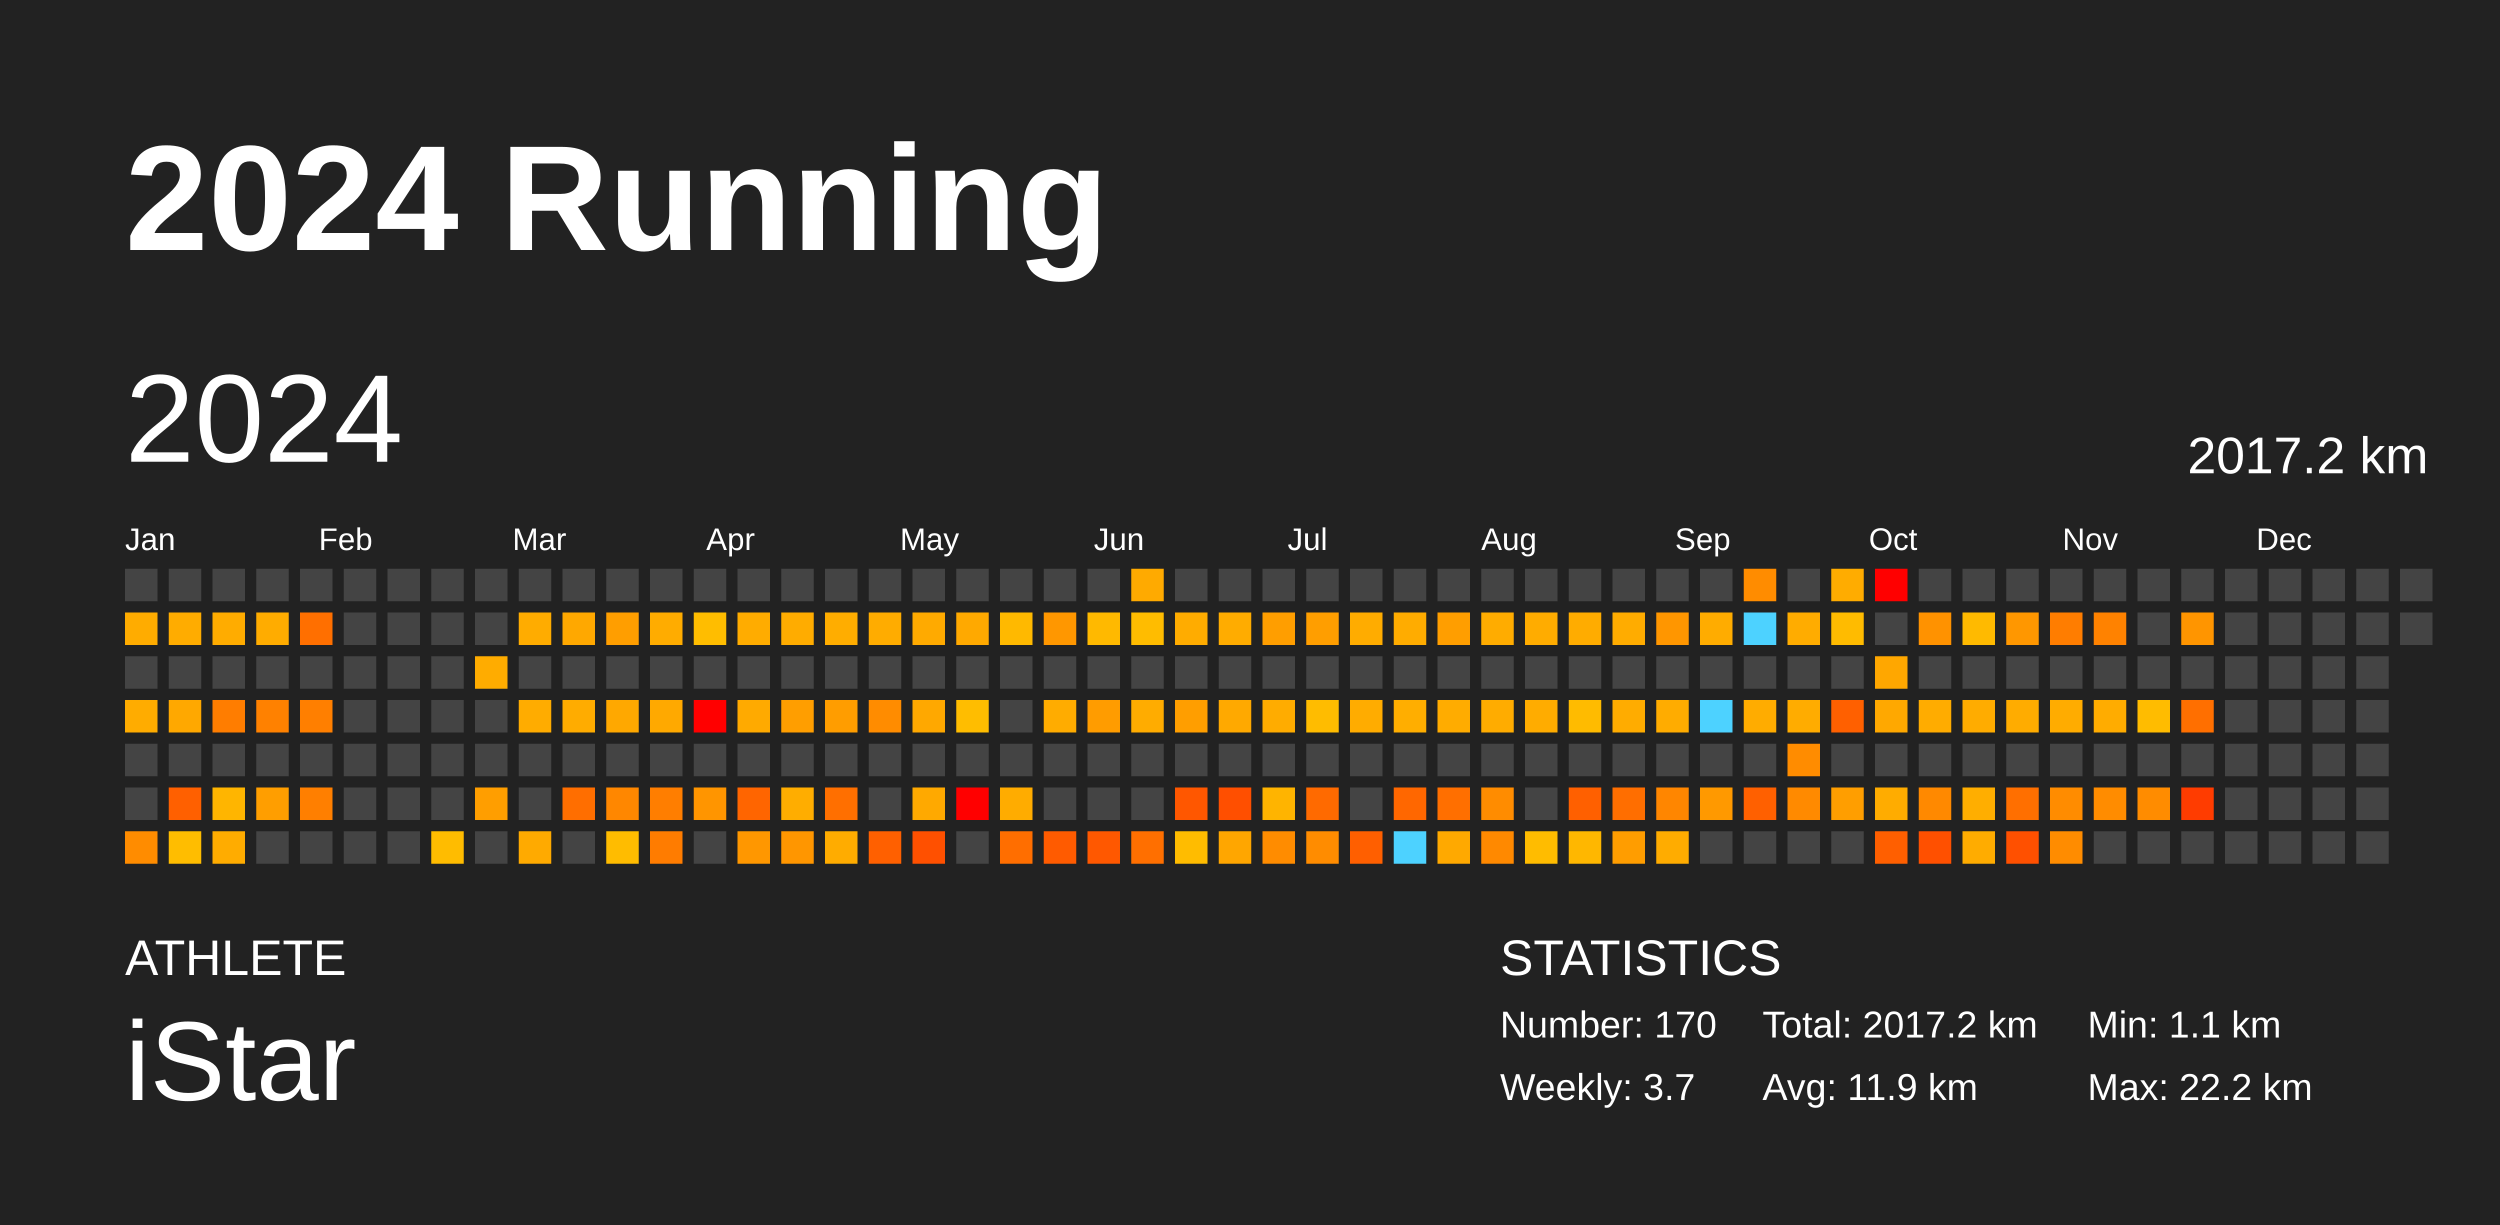
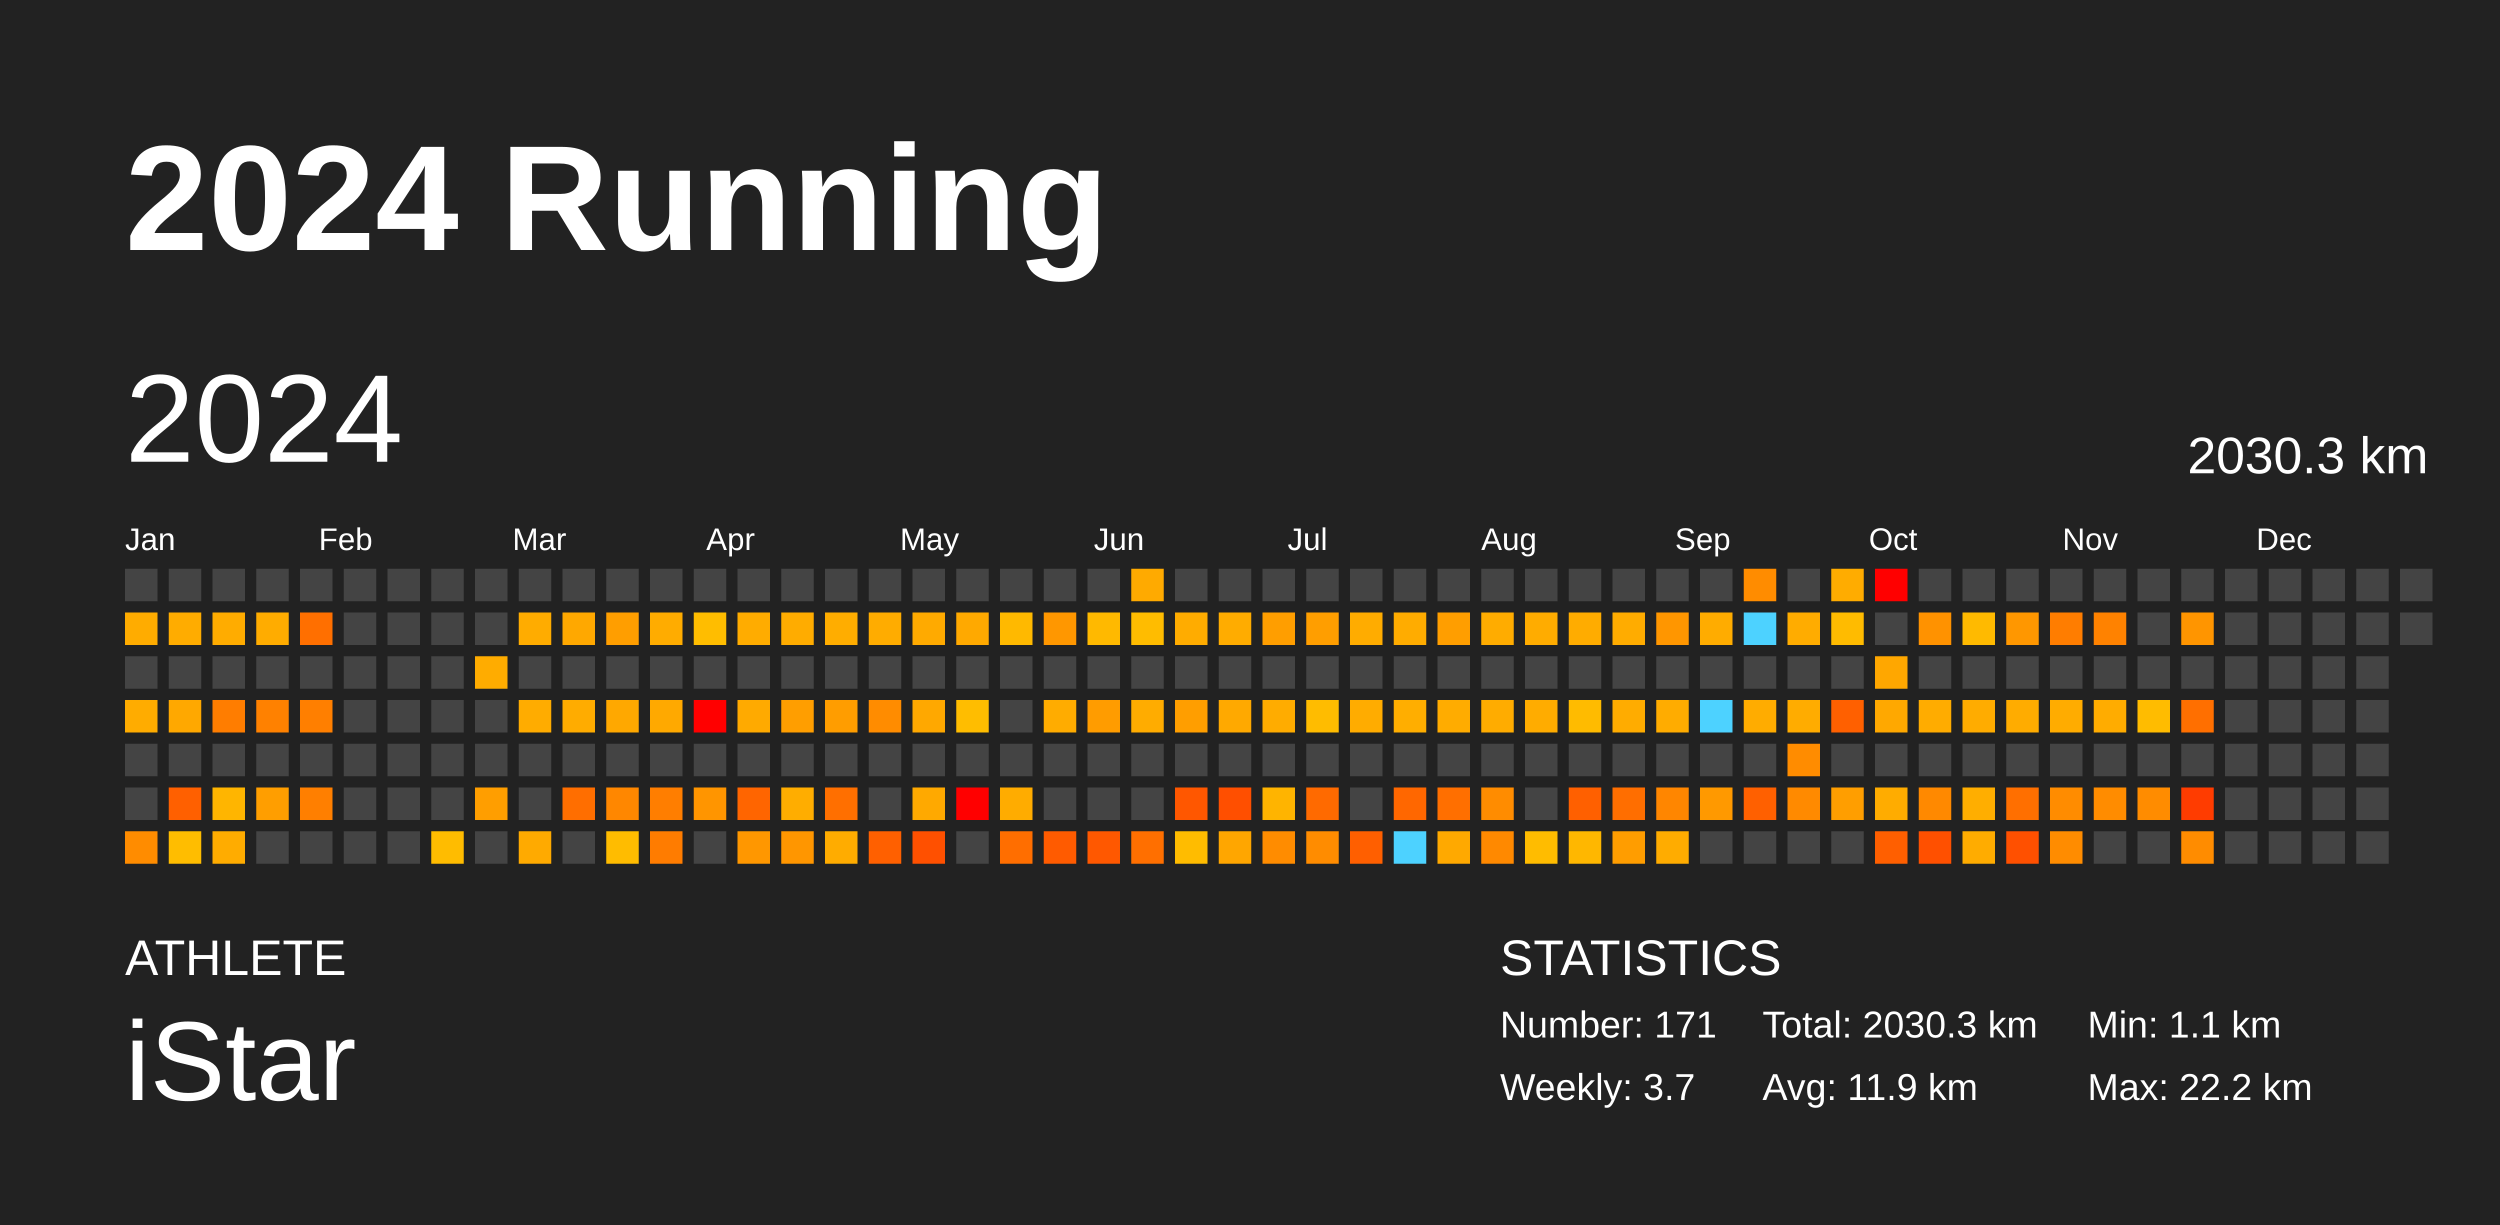
<svg xmlns="http://www.w3.org/2000/svg" baseProfile="full" height="98mm" version="1.1" viewBox="0,0,200,98" width="200mm">
  <defs />
  <rect fill="#222222" height="98" width="200" x="0" y="0" />
  <text fill="#FFFFFF" style="font-size:12px; font-family:Arial; font-weight:bold;" x="10" y="20">2024 Running</text>
  <text fill="#FFFFFF" style="font-size:4px; font-family:Arial" x="10" y="78">ATHLETE</text>
  <text fill="#FFFFFF" style="font-size:9px; font-family:Arial" x="10" y="88">iStar</text>
  <text fill="#FFFFFF" style="font-size:4px; font-family:Arial" x="120" y="78">STATISTICS</text>
-   <text fill="#FFFFFF" style="font-size:3px; font-family:Arial" x="120" y="83">Number: 170</text>
+   <text fill="#FFFFFF" style="font-size:3px; font-family:Arial" x="120" y="83">Number: 171</text>
  <text fill="#FFFFFF" style="font-size:3px; font-family:Arial" x="120" y="88">Weekly: 3.7</text>
-   <text fill="#FFFFFF" style="font-size:3px; font-family:Arial" x="141" y="83">Total: 2017.2 km</text>
+   <text fill="#FFFFFF" style="font-size:3px; font-family:Arial" x="141" y="83">Total: 2030.3 km</text>
  <text fill="#FFFFFF" style="font-size:3px; font-family:Arial" x="141" y="88">Avg: 11.9 km</text>
  <text fill="#FFFFFF" style="font-size:3px; font-family:Arial" x="167" y="83">Min: 1.1 km</text>
  <text fill="#FFFFFF" style="font-size:3px; font-family:Arial" x="167" y="88">Max: 22.2 km</text>
  <text dominant-baseline="hanging" fill="#FFFFFF" style="font-size:10.0px; font-family:Arial;" x="10" y="30">2024</text>
-   <text dominant-baseline="hanging" fill="#FFFFFF" style="font-size:4.125px; font-family:Arial;" x="175" y="35">2017.2 km</text>
+   <text dominant-baseline="hanging" fill="#FFFFFF" style="font-size:4.125px; font-family:Arial;" x="175" y="35">2030.3 km</text>
  <text fill="#FFFFFF" style="font-size:2.5px; font-family:Arial" x="10.0" y="44">Jan</text>
  <text fill="#FFFFFF" style="font-size:2.5px; font-family:Arial" x="25.5" y="44">Feb</text>
  <text fill="#FFFFFF" style="font-size:2.5px; font-family:Arial" x="41.0" y="44">Mar</text>
  <text fill="#FFFFFF" style="font-size:2.5px; font-family:Arial" x="56.5" y="44">Apr</text>
  <text fill="#FFFFFF" style="font-size:2.5px; font-family:Arial" x="72.0" y="44">May</text>
  <text fill="#FFFFFF" style="font-size:2.5px; font-family:Arial" x="87.5" y="44">Jun</text>
  <text fill="#FFFFFF" style="font-size:2.5px; font-family:Arial" x="103.0" y="44">Jul</text>
  <text fill="#FFFFFF" style="font-size:2.5px; font-family:Arial" x="118.5" y="44">Aug</text>
  <text fill="#FFFFFF" style="font-size:2.5px; font-family:Arial" x="134.0" y="44">Sep</text>
  <text fill="#FFFFFF" style="font-size:2.5px; font-family:Arial" x="149.5" y="44">Oct</text>
  <text fill="#FFFFFF" style="font-size:2.5px; font-family:Arial" x="165.0" y="44">Nov</text>
  <text fill="#FFFFFF" style="font-size:2.5px; font-family:Arial" x="180.5" y="44">Dec</text>
  <rect fill="#444444" height="2.6" width="2.6" x="10.0" y="45.5" />
  <rect fill="#ffac00" height="2.6" width="2.6" x="10.0" y="49.0" />
  <rect fill="#444444" height="2.6" width="2.6" x="10.0" y="52.5" />
  <rect fill="#ffac00" height="2.6" width="2.6" x="10.0" y="56.0" />
  <rect fill="#444444" height="2.6" width="2.6" x="10.0" y="59.5" />
  <rect fill="#444444" height="2.6" width="2.6" x="10.0" y="63.0" />
  <rect fill="#ff8c00" height="2.6" width="2.6" x="10.0" y="66.5" />
  <rect fill="#444444" height="2.6" width="2.6" x="13.5" y="45.5" />
  <rect fill="#ffac00" height="2.6" width="2.6" x="13.5" y="49.0" />
  <rect fill="#444444" height="2.6" width="2.6" x="13.5" y="52.5" />
  <rect fill="#ffa800" height="2.6" width="2.6" x="13.5" y="56.0" />
  <rect fill="#444444" height="2.6" width="2.6" x="13.5" y="59.5" />
  <rect fill="#ff6000" height="2.6" width="2.6" x="13.5" y="63.0" />
  <rect fill="#ffbd00" height="2.6" width="2.6" x="13.5" y="66.5" />
  <rect fill="#444444" height="2.6" width="2.6" x="17.0" y="45.5" />
  <rect fill="#ffac00" height="2.6" width="2.6" x="17.0" y="49.0" />
  <rect fill="#444444" height="2.6" width="2.6" x="17.0" y="52.5" />
  <rect fill="#ff7d00" height="2.6" width="2.6" x="17.0" y="56.0" />
  <rect fill="#444444" height="2.6" width="2.6" x="17.0" y="59.5" />
  <rect fill="#ffb500" height="2.6" width="2.6" x="17.0" y="63.0" />
  <rect fill="#ffac00" height="2.6" width="2.6" x="17.0" y="66.5" />
  <rect fill="#444444" height="2.6" width="2.6" x="20.5" y="45.5" />
  <rect fill="#ffac00" height="2.6" width="2.6" x="20.5" y="49.0" />
  <rect fill="#444444" height="2.6" width="2.6" x="20.5" y="52.5" />
  <rect fill="#ff8100" height="2.6" width="2.6" x="20.5" y="56.0" />
  <rect fill="#444444" height="2.6" width="2.6" x="20.5" y="59.5" />
  <rect fill="#ff9e00" height="2.6" width="2.6" x="20.5" y="63.0" />
  <rect fill="#444444" height="2.6" width="2.6" x="20.5" y="66.5" />
  <rect fill="#444444" height="2.6" width="2.6" x="24.0" y="45.5" />
  <rect fill="#ff6f00" height="2.6" width="2.6" x="24.0" y="49.0" />
  <rect fill="#444444" height="2.6" width="2.6" x="24.0" y="52.5" />
  <rect fill="#ff7f00" height="2.6" width="2.6" x="24.0" y="56.0" />
  <rect fill="#444444" height="2.6" width="2.6" x="24.0" y="59.5" />
  <rect fill="#ff7f00" height="2.6" width="2.6" x="24.0" y="63.0" />
  <rect fill="#444444" height="2.6" width="2.6" x="24.0" y="66.5" />
  <rect fill="#444444" height="2.6" width="2.6" x="27.5" y="45.5" />
  <rect fill="#444444" height="2.6" width="2.6" x="27.5" y="49.0" />
  <rect fill="#444444" height="2.6" width="2.6" x="27.5" y="52.5" />
  <rect fill="#444444" height="2.6" width="2.6" x="27.5" y="56.0" />
  <rect fill="#444444" height="2.6" width="2.6" x="27.5" y="59.5" />
  <rect fill="#444444" height="2.6" width="2.6" x="27.5" y="63.0" />
  <rect fill="#444444" height="2.6" width="2.6" x="27.5" y="66.5" />
  <rect fill="#444444" height="2.6" width="2.6" x="31.0" y="45.5" />
  <rect fill="#444444" height="2.6" width="2.6" x="31.0" y="49.0" />
  <rect fill="#444444" height="2.6" width="2.6" x="31.0" y="52.5" />
  <rect fill="#444444" height="2.6" width="2.6" x="31.0" y="56.0" />
  <rect fill="#444444" height="2.6" width="2.6" x="31.0" y="59.5" />
  <rect fill="#444444" height="2.6" width="2.6" x="31.0" y="63.0" />
  <rect fill="#444444" height="2.6" width="2.6" x="31.0" y="66.5" />
  <rect fill="#444444" height="2.6" width="2.6" x="34.5" y="45.5" />
  <rect fill="#444444" height="2.6" width="2.6" x="34.5" y="49.0" />
  <rect fill="#444444" height="2.6" width="2.6" x="34.5" y="52.5" />
  <rect fill="#444444" height="2.6" width="2.6" x="34.5" y="56.0" />
  <rect fill="#444444" height="2.6" width="2.6" x="34.5" y="59.5" />
  <rect fill="#444444" height="2.6" width="2.6" x="34.5" y="63.0" />
  <rect fill="#ffbc00" height="2.6" width="2.6" x="34.5" y="66.5" />
  <rect fill="#444444" height="2.6" width="2.6" x="38.0" y="45.5" />
  <rect fill="#444444" height="2.6" width="2.6" x="38.0" y="49.0" />
  <rect fill="#ffac00" height="2.6" width="2.6" x="38.0" y="52.5" />
  <rect fill="#444444" height="2.6" width="2.6" x="38.0" y="56.0" />
  <rect fill="#444444" height="2.6" width="2.6" x="38.0" y="59.5" />
  <rect fill="#ff9e00" height="2.6" width="2.6" x="38.0" y="63.0" />
  <rect fill="#444444" height="2.6" width="2.6" x="38.0" y="66.5" />
  <rect fill="#444444" height="2.6" width="2.6" x="41.5" y="45.5" />
  <rect fill="#ffac00" height="2.6" width="2.6" x="41.5" y="49.0" />
  <rect fill="#444444" height="2.6" width="2.6" x="41.5" y="52.5" />
  <rect fill="#ffac00" height="2.6" width="2.6" x="41.5" y="56.0" />
  <rect fill="#444444" height="2.6" width="2.6" x="41.5" y="59.5" />
  <rect fill="#444444" height="2.6" width="2.6" x="41.5" y="63.0" />
  <rect fill="#ffaa00" height="2.6" width="2.6" x="41.5" y="66.5" />
  <rect fill="#444444" height="2.6" width="2.6" x="45.0" y="45.5" />
  <rect fill="#ffa800" height="2.6" width="2.6" x="45.0" y="49.0" />
  <rect fill="#444444" height="2.6" width="2.6" x="45.0" y="52.5" />
  <rect fill="#ffac00" height="2.6" width="2.6" x="45.0" y="56.0" />
  <rect fill="#444444" height="2.6" width="2.6" x="45.0" y="59.5" />
  <rect fill="#ff6e00" height="2.6" width="2.6" x="45.0" y="63.0" />
  <rect fill="#444444" height="2.6" width="2.6" x="45.0" y="66.5" />
  <rect fill="#444444" height="2.6" width="2.6" x="48.5" y="45.5" />
  <rect fill="#ff9e00" height="2.6" width="2.6" x="48.5" y="49.0" />
  <rect fill="#444444" height="2.6" width="2.6" x="48.5" y="52.5" />
  <rect fill="#ffa800" height="2.6" width="2.6" x="48.5" y="56.0" />
  <rect fill="#444444" height="2.6" width="2.6" x="48.5" y="59.5" />
  <rect fill="#ff8700" height="2.6" width="2.6" x="48.5" y="63.0" />
  <rect fill="#ffbc00" height="2.6" width="2.6" x="48.5" y="66.5" />
  <rect fill="#444444" height="2.6" width="2.6" x="52.0" y="45.5" />
  <rect fill="#ffac00" height="2.6" width="2.6" x="52.0" y="49.0" />
  <rect fill="#444444" height="2.6" width="2.6" x="52.0" y="52.5" />
  <rect fill="#ffa900" height="2.6" width="2.6" x="52.0" y="56.0" />
  <rect fill="#444444" height="2.6" width="2.6" x="52.0" y="59.5" />
  <rect fill="#ff7e00" height="2.6" width="2.6" x="52.0" y="63.0" />
  <rect fill="#ff7c00" height="2.6" width="2.6" x="52.0" y="66.5" />
  <rect fill="#444444" height="2.6" width="2.6" x="55.5" y="45.5" />
  <rect fill="#ffbd00" height="2.6" width="2.6" x="55.5" y="49.0" />
  <rect fill="#444444" height="2.6" width="2.6" x="55.5" y="52.5" />
  <rect fill="red" height="2.6" width="2.6" x="55.5" y="56.0" />
  <rect fill="#444444" height="2.6" width="2.6" x="55.5" y="59.5" />
  <rect fill="#ff9500" height="2.6" width="2.6" x="55.5" y="63.0" />
  <rect fill="#444444" height="2.6" width="2.6" x="55.5" y="66.5" />
  <rect fill="#444444" height="2.6" width="2.6" x="59.0" y="45.5" />
  <rect fill="#ffac00" height="2.6" width="2.6" x="59.0" y="49.0" />
  <rect fill="#444444" height="2.6" width="2.6" x="59.0" y="52.5" />
  <rect fill="#ffaa00" height="2.6" width="2.6" x="59.0" y="56.0" />
  <rect fill="#444444" height="2.6" width="2.6" x="59.0" y="59.5" />
  <rect fill="#ff6500" height="2.6" width="2.6" x="59.0" y="63.0" />
  <rect fill="#ff9700" height="2.6" width="2.6" x="59.0" y="66.5" />
  <rect fill="#444444" height="2.6" width="2.6" x="62.5" y="45.5" />
  <rect fill="#ffac00" height="2.6" width="2.6" x="62.5" y="49.0" />
  <rect fill="#444444" height="2.6" width="2.6" x="62.5" y="52.5" />
  <rect fill="#ff9e00" height="2.6" width="2.6" x="62.5" y="56.0" />
  <rect fill="#444444" height="2.6" width="2.6" x="62.5" y="59.5" />
  <rect fill="#ffad00" height="2.6" width="2.6" x="62.5" y="63.0" />
  <rect fill="#ff9600" height="2.6" width="2.6" x="62.5" y="66.5" />
  <rect fill="#444444" height="2.6" width="2.6" x="66.0" y="45.5" />
  <rect fill="#ffad00" height="2.6" width="2.6" x="66.0" y="49.0" />
  <rect fill="#444444" height="2.6" width="2.6" x="66.0" y="52.5" />
  <rect fill="#ff9d00" height="2.6" width="2.6" x="66.0" y="56.0" />
  <rect fill="#444444" height="2.6" width="2.6" x="66.0" y="59.5" />
  <rect fill="#ff6f00" height="2.6" width="2.6" x="66.0" y="63.0" />
  <rect fill="#ffac00" height="2.6" width="2.6" x="66.0" y="66.5" />
  <rect fill="#444444" height="2.6" width="2.6" x="69.5" y="45.5" />
  <rect fill="#ffac00" height="2.6" width="2.6" x="69.5" y="49.0" />
  <rect fill="#444444" height="2.6" width="2.6" x="69.5" y="52.5" />
  <rect fill="#ff8c00" height="2.6" width="2.6" x="69.5" y="56.0" />
  <rect fill="#444444" height="2.6" width="2.6" x="69.5" y="59.5" />
  <rect fill="#444444" height="2.6" width="2.6" x="69.5" y="63.0" />
  <rect fill="#ff6000" height="2.6" width="2.6" x="69.5" y="66.5" />
  <rect fill="#444444" height="2.6" width="2.6" x="73.0" y="45.5" />
  <rect fill="#ffaa00" height="2.6" width="2.6" x="73.0" y="49.0" />
  <rect fill="#444444" height="2.6" width="2.6" x="73.0" y="52.5" />
  <rect fill="#ffa800" height="2.6" width="2.6" x="73.0" y="56.0" />
  <rect fill="#444444" height="2.6" width="2.6" x="73.0" y="59.5" />
  <rect fill="#ffa900" height="2.6" width="2.6" x="73.0" y="63.0" />
  <rect fill="#ff5000" height="2.6" width="2.6" x="73.0" y="66.5" />
  <rect fill="#444444" height="2.6" width="2.6" x="76.5" y="45.5" />
  <rect fill="#ffa900" height="2.6" width="2.6" x="76.5" y="49.0" />
  <rect fill="#444444" height="2.6" width="2.6" x="76.5" y="52.5" />
  <rect fill="#ffbd00" height="2.6" width="2.6" x="76.5" y="56.0" />
  <rect fill="#444444" height="2.6" width="2.6" x="76.5" y="59.5" />
  <rect fill="red" height="2.6" width="2.6" x="76.5" y="63.0" />
  <rect fill="#444444" height="2.6" width="2.6" x="76.5" y="66.5" />
  <rect fill="#444444" height="2.6" width="2.6" x="80.0" y="45.5" />
  <rect fill="#ffb900" height="2.6" width="2.6" x="80.0" y="49.0" />
  <rect fill="#444444" height="2.6" width="2.6" x="80.0" y="52.5" />
  <rect fill="#444444" height="2.6" width="2.6" x="80.0" y="56.0" />
  <rect fill="#444444" height="2.6" width="2.6" x="80.0" y="59.5" />
  <rect fill="#ffac00" height="2.6" width="2.6" x="80.0" y="63.0" />
  <rect fill="#ff6e00" height="2.6" width="2.6" x="80.0" y="66.5" />
  <rect fill="#444444" height="2.6" width="2.6" x="83.5" y="45.5" />
  <rect fill="#ff9700" height="2.6" width="2.6" x="83.5" y="49.0" />
  <rect fill="#444444" height="2.6" width="2.6" x="83.5" y="52.5" />
  <rect fill="#ffac00" height="2.6" width="2.6" x="83.5" y="56.0" />
  <rect fill="#444444" height="2.6" width="2.6" x="83.5" y="59.5" />
  <rect fill="#444444" height="2.6" width="2.6" x="83.5" y="63.0" />
  <rect fill="#ff5b00" height="2.6" width="2.6" x="83.5" y="66.5" />
  <rect fill="#444444" height="2.6" width="2.6" x="87.0" y="45.5" />
  <rect fill="#ffb900" height="2.6" width="2.6" x="87.0" y="49.0" />
  <rect fill="#444444" height="2.6" width="2.6" x="87.0" y="52.5" />
  <rect fill="#ff9c00" height="2.6" width="2.6" x="87.0" y="56.0" />
  <rect fill="#444444" height="2.6" width="2.6" x="87.0" y="59.5" />
  <rect fill="#444444" height="2.6" width="2.6" x="87.0" y="63.0" />
  <rect fill="#ff5800" height="2.6" width="2.6" x="87.0" y="66.5" />
  <rect fill="#ffaa00" height="2.6" width="2.6" x="90.5" y="45.5" />
  <rect fill="#ffbc00" height="2.6" width="2.6" x="90.5" y="49.0" />
  <rect fill="#444444" height="2.6" width="2.6" x="90.5" y="52.5" />
  <rect fill="#ffac00" height="2.6" width="2.6" x="90.5" y="56.0" />
  <rect fill="#444444" height="2.6" width="2.6" x="90.5" y="59.5" />
  <rect fill="#444444" height="2.6" width="2.6" x="90.5" y="63.0" />
  <rect fill="#ff6f00" height="2.6" width="2.6" x="90.5" y="66.5" />
  <rect fill="#444444" height="2.6" width="2.6" x="94.0" y="45.5" />
  <rect fill="#ffac00" height="2.6" width="2.6" x="94.0" y="49.0" />
  <rect fill="#444444" height="2.6" width="2.6" x="94.0" y="52.5" />
  <rect fill="#ff9e00" height="2.6" width="2.6" x="94.0" y="56.0" />
  <rect fill="#444444" height="2.6" width="2.6" x="94.0" y="59.5" />
  <rect fill="#ff5700" height="2.6" width="2.6" x="94.0" y="63.0" />
  <rect fill="#ffbc00" height="2.6" width="2.6" x="94.0" y="66.5" />
  <rect fill="#444444" height="2.6" width="2.6" x="97.5" y="45.5" />
  <rect fill="#ffac00" height="2.6" width="2.6" x="97.5" y="49.0" />
  <rect fill="#444444" height="2.6" width="2.6" x="97.5" y="52.5" />
  <rect fill="#ffa900" height="2.6" width="2.6" x="97.5" y="56.0" />
  <rect fill="#444444" height="2.6" width="2.6" x="97.5" y="59.5" />
  <rect fill="#ff4f00" height="2.6" width="2.6" x="97.5" y="63.0" />
  <rect fill="#ffa600" height="2.6" width="2.6" x="97.5" y="66.5" />
  <rect fill="#444444" height="2.6" width="2.6" x="101.0" y="45.5" />
  <rect fill="#ff9e00" height="2.6" width="2.6" x="101.0" y="49.0" />
  <rect fill="#444444" height="2.6" width="2.6" x="101.0" y="52.5" />
  <rect fill="#ffac00" height="2.6" width="2.6" x="101.0" y="56.0" />
  <rect fill="#444444" height="2.6" width="2.6" x="101.0" y="59.5" />
  <rect fill="#ffb400" height="2.6" width="2.6" x="101.0" y="63.0" />
  <rect fill="#ff8c00" height="2.6" width="2.6" x="101.0" y="66.5" />
  <rect fill="#444444" height="2.6" width="2.6" x="104.5" y="45.5" />
  <rect fill="#ff9e00" height="2.6" width="2.6" x="104.5" y="49.0" />
  <rect fill="#444444" height="2.6" width="2.6" x="104.5" y="52.5" />
  <rect fill="#ffbc00" height="2.6" width="2.6" x="104.5" y="56.0" />
  <rect fill="#444444" height="2.6" width="2.6" x="104.5" y="59.5" />
  <rect fill="#ff6a00" height="2.6" width="2.6" x="104.5" y="63.0" />
  <rect fill="#ff8c00" height="2.6" width="2.6" x="104.5" y="66.5" />
  <rect fill="#444444" height="2.6" width="2.6" x="108.0" y="45.5" />
  <rect fill="#ffac00" height="2.6" width="2.6" x="108.0" y="49.0" />
  <rect fill="#444444" height="2.6" width="2.6" x="108.0" y="52.5" />
  <rect fill="#ffac00" height="2.6" width="2.6" x="108.0" y="56.0" />
  <rect fill="#444444" height="2.6" width="2.6" x="108.0" y="59.5" />
  <rect fill="#444444" height="2.6" width="2.6" x="108.0" y="63.0" />
  <rect fill="#ff5f00" height="2.6" width="2.6" x="108.0" y="66.5" />
  <rect fill="#444444" height="2.6" width="2.6" x="111.5" y="45.5" />
  <rect fill="#ffac00" height="2.6" width="2.6" x="111.5" y="49.0" />
  <rect fill="#444444" height="2.6" width="2.6" x="111.5" y="52.5" />
  <rect fill="#ffae00" height="2.6" width="2.6" x="111.5" y="56.0" />
  <rect fill="#444444" height="2.6" width="2.6" x="111.5" y="59.5" />
  <rect fill="#ff6700" height="2.6" width="2.6" x="111.5" y="63.0" />
  <rect fill="#4dd2ff" height="2.6" width="2.6" x="111.5" y="66.5" />
  <rect fill="#444444" height="2.6" width="2.6" x="115.0" y="45.5" />
  <rect fill="#ff9e00" height="2.6" width="2.6" x="115.0" y="49.0" />
  <rect fill="#444444" height="2.6" width="2.6" x="115.0" y="52.5" />
  <rect fill="#ffac00" height="2.6" width="2.6" x="115.0" y="56.0" />
  <rect fill="#444444" height="2.6" width="2.6" x="115.0" y="59.5" />
  <rect fill="#ff6f00" height="2.6" width="2.6" x="115.0" y="63.0" />
  <rect fill="#ffa900" height="2.6" width="2.6" x="115.0" y="66.5" />
  <rect fill="#444444" height="2.6" width="2.6" x="118.5" y="45.5" />
  <rect fill="#ffac00" height="2.6" width="2.6" x="118.5" y="49.0" />
  <rect fill="#444444" height="2.6" width="2.6" x="118.5" y="52.5" />
  <rect fill="#ffac00" height="2.6" width="2.6" x="118.5" y="56.0" />
  <rect fill="#444444" height="2.6" width="2.6" x="118.5" y="59.5" />
  <rect fill="#ff8c00" height="2.6" width="2.6" x="118.5" y="63.0" />
  <rect fill="#ff8900" height="2.6" width="2.6" x="118.5" y="66.5" />
  <rect fill="#444444" height="2.6" width="2.6" x="122.0" y="45.5" />
  <rect fill="#ffac00" height="2.6" width="2.6" x="122.0" y="49.0" />
  <rect fill="#444444" height="2.6" width="2.6" x="122.0" y="52.5" />
  <rect fill="#ffac00" height="2.6" width="2.6" x="122.0" y="56.0" />
  <rect fill="#444444" height="2.6" width="2.6" x="122.0" y="59.5" />
  <rect fill="#444444" height="2.6" width="2.6" x="122.0" y="63.0" />
  <rect fill="#ffbc00" height="2.6" width="2.6" x="122.0" y="66.5" />
  <rect fill="#444444" height="2.6" width="2.6" x="125.5" y="45.5" />
  <rect fill="#ffac00" height="2.6" width="2.6" x="125.5" y="49.0" />
  <rect fill="#444444" height="2.6" width="2.6" x="125.5" y="52.5" />
  <rect fill="#ffbb00" height="2.6" width="2.6" x="125.5" y="56.0" />
  <rect fill="#444444" height="2.6" width="2.6" x="125.5" y="59.5" />
  <rect fill="#ff6000" height="2.6" width="2.6" x="125.5" y="63.0" />
  <rect fill="#ffb700" height="2.6" width="2.6" x="125.5" y="66.5" />
  <rect fill="#444444" height="2.6" width="2.6" x="129.0" y="45.5" />
  <rect fill="#ffac00" height="2.6" width="2.6" x="129.0" y="49.0" />
  <rect fill="#444444" height="2.6" width="2.6" x="129.0" y="52.5" />
  <rect fill="#ffac00" height="2.6" width="2.6" x="129.0" y="56.0" />
  <rect fill="#444444" height="2.6" width="2.6" x="129.0" y="59.5" />
  <rect fill="#ff6e00" height="2.6" width="2.6" x="129.0" y="63.0" />
  <rect fill="#ff9d00" height="2.6" width="2.6" x="129.0" y="66.5" />
  <rect fill="#444444" height="2.6" width="2.6" x="132.5" y="45.5" />
  <rect fill="#ff9600" height="2.6" width="2.6" x="132.5" y="49.0" />
  <rect fill="#444444" height="2.6" width="2.6" x="132.5" y="52.5" />
  <rect fill="#ffac00" height="2.6" width="2.6" x="132.5" y="56.0" />
  <rect fill="#444444" height="2.6" width="2.6" x="132.5" y="59.5" />
  <rect fill="#ff8600" height="2.6" width="2.6" x="132.5" y="63.0" />
  <rect fill="#ffac00" height="2.6" width="2.6" x="132.5" y="66.5" />
  <rect fill="#444444" height="2.6" width="2.6" x="136.0" y="45.5" />
  <rect fill="#ffac00" height="2.6" width="2.6" x="136.0" y="49.0" />
  <rect fill="#444444" height="2.6" width="2.6" x="136.0" y="52.5" />
  <rect fill="#4dd2ff" height="2.6" width="2.6" x="136.0" y="56.0" />
  <rect fill="#444444" height="2.6" width="2.6" x="136.0" y="59.5" />
  <rect fill="#ff9900" height="2.6" width="2.6" x="136.0" y="63.0" />
  <rect fill="#444444" height="2.6" width="2.6" x="136.0" y="66.5" />
  <rect fill="#ff8c00" height="2.6" width="2.6" x="139.5" y="45.5" />
  <rect fill="#4dd2ff" height="2.6" width="2.6" x="139.5" y="49.0" />
  <rect fill="#444444" height="2.6" width="2.6" x="139.5" y="52.5" />
  <rect fill="#ffac00" height="2.6" width="2.6" x="139.5" y="56.0" />
  <rect fill="#444444" height="2.6" width="2.6" x="139.5" y="59.5" />
  <rect fill="#ff6000" height="2.6" width="2.6" x="139.5" y="63.0" />
  <rect fill="#444444" height="2.6" width="2.6" x="139.5" y="66.5" />
  <rect fill="#444444" height="2.6" width="2.6" x="143.0" y="45.5" />
  <rect fill="#ffac00" height="2.6" width="2.6" x="143.0" y="49.0" />
  <rect fill="#444444" height="2.6" width="2.6" x="143.0" y="52.5" />
  <rect fill="#ffac00" height="2.6" width="2.6" x="143.0" y="56.0" />
  <rect fill="#ff8c00" height="2.6" width="2.6" x="143.0" y="59.5" />
  <rect fill="#ff8a00" height="2.6" width="2.6" x="143.0" y="63.0" />
  <rect fill="#444444" height="2.6" width="2.6" x="143.0" y="66.5" />
  <rect fill="#ffac00" height="2.6" width="2.6" x="146.5" y="45.5" />
  <rect fill="#ffbb00" height="2.6" width="2.6" x="146.5" y="49.0" />
  <rect fill="#444444" height="2.6" width="2.6" x="146.5" y="52.5" />
  <rect fill="#ff6000" height="2.6" width="2.6" x="146.5" y="56.0" />
  <rect fill="#444444" height="2.6" width="2.6" x="146.5" y="59.5" />
  <rect fill="#ff9e00" height="2.6" width="2.6" x="146.5" y="63.0" />
  <rect fill="#444444" height="2.6" width="2.6" x="146.5" y="66.5" />
  <rect fill="red" height="2.6" width="2.6" x="150.0" y="45.5" />
  <rect fill="#444444" height="2.6" width="2.6" x="150.0" y="49.0" />
  <rect fill="#ffa700" height="2.6" width="2.6" x="150.0" y="52.5" />
  <rect fill="#ffa800" height="2.6" width="2.6" x="150.0" y="56.0" />
  <rect fill="#444444" height="2.6" width="2.6" x="150.0" y="59.5" />
  <rect fill="#ffac00" height="2.6" width="2.6" x="150.0" y="63.0" />
  <rect fill="#ff5f00" height="2.6" width="2.6" x="150.0" y="66.5" />
  <rect fill="#444444" height="2.6" width="2.6" x="153.5" y="45.5" />
  <rect fill="#ff9200" height="2.6" width="2.6" x="153.5" y="49.0" />
  <rect fill="#444444" height="2.6" width="2.6" x="153.5" y="52.5" />
  <rect fill="#ffac00" height="2.6" width="2.6" x="153.5" y="56.0" />
  <rect fill="#444444" height="2.6" width="2.6" x="153.5" y="59.5" />
  <rect fill="#ff8900" height="2.6" width="2.6" x="153.5" y="63.0" />
  <rect fill="#ff5000" height="2.6" width="2.6" x="153.5" y="66.5" />
  <rect fill="#444444" height="2.6" width="2.6" x="157.0" y="45.5" />
  <rect fill="#ffba00" height="2.6" width="2.6" x="157.0" y="49.0" />
  <rect fill="#444444" height="2.6" width="2.6" x="157.0" y="52.5" />
  <rect fill="#ffac00" height="2.6" width="2.6" x="157.0" y="56.0" />
  <rect fill="#444444" height="2.6" width="2.6" x="157.0" y="59.5" />
  <rect fill="#ffae00" height="2.6" width="2.6" x="157.0" y="63.0" />
  <rect fill="#ffac00" height="2.6" width="2.6" x="157.0" y="66.5" />
  <rect fill="#444444" height="2.6" width="2.6" x="160.5" y="45.5" />
  <rect fill="#ff9700" height="2.6" width="2.6" x="160.5" y="49.0" />
  <rect fill="#444444" height="2.6" width="2.6" x="160.5" y="52.5" />
  <rect fill="#ffac00" height="2.6" width="2.6" x="160.5" y="56.0" />
  <rect fill="#444444" height="2.6" width="2.6" x="160.5" y="59.5" />
  <rect fill="#ff6f00" height="2.6" width="2.6" x="160.5" y="63.0" />
  <rect fill="#ff5000" height="2.6" width="2.6" x="160.5" y="66.5" />
  <rect fill="#444444" height="2.6" width="2.6" x="164.0" y="45.5" />
  <rect fill="#ff7d00" height="2.6" width="2.6" x="164.0" y="49.0" />
  <rect fill="#444444" height="2.6" width="2.6" x="164.0" y="52.5" />
  <rect fill="#ffac00" height="2.6" width="2.6" x="164.0" y="56.0" />
  <rect fill="#444444" height="2.6" width="2.6" x="164.0" y="59.5" />
  <rect fill="#ff8c00" height="2.6" width="2.6" x="164.0" y="63.0" />
  <rect fill="#ff8c00" height="2.6" width="2.6" x="164.0" y="66.5" />
  <rect fill="#444444" height="2.6" width="2.6" x="167.5" y="45.5" />
  <rect fill="#ff8200" height="2.6" width="2.6" x="167.5" y="49.0" />
  <rect fill="#444444" height="2.6" width="2.6" x="167.5" y="52.5" />
  <rect fill="#ffac00" height="2.6" width="2.6" x="167.5" y="56.0" />
  <rect fill="#444444" height="2.6" width="2.6" x="167.5" y="59.5" />
  <rect fill="#ff8c00" height="2.6" width="2.6" x="167.5" y="63.0" />
  <rect fill="#444444" height="2.6" width="2.6" x="167.5" y="66.5" />
  <rect fill="#444444" height="2.6" width="2.6" x="171.0" y="45.5" />
  <rect fill="#444444" height="2.6" width="2.6" x="171.0" y="49.0" />
  <rect fill="#444444" height="2.6" width="2.6" x="171.0" y="52.5" />
  <rect fill="#ffbc00" height="2.6" width="2.6" x="171.0" y="56.0" />
  <rect fill="#444444" height="2.6" width="2.6" x="171.0" y="59.5" />
  <rect fill="#ff8c00" height="2.6" width="2.6" x="171.0" y="63.0" />
  <rect fill="#444444" height="2.6" width="2.6" x="171.0" y="66.5" />
  <rect fill="#444444" height="2.6" width="2.6" x="174.5" y="45.5" />
  <rect fill="#ff9500" height="2.6" width="2.6" x="174.5" y="49.0" />
  <rect fill="#444444" height="2.6" width="2.6" x="174.5" y="52.5" />
  <rect fill="#ff6f00" height="2.6" width="2.6" x="174.5" y="56.0" />
  <rect fill="#444444" height="2.6" width="2.6" x="174.5" y="59.5" />
  <rect fill="#ff3c00" height="2.6" width="2.6" x="174.5" y="63.0" />
-   <rect fill="#444444" height="2.6" width="2.6" x="174.5" y="66.5" />
+   <rect fill="#ff8c00" height="2.6" width="2.6" x="174.5" y="66.5" />
  <rect fill="#444444" height="2.6" width="2.6" x="178.0" y="45.5" />
  <rect fill="#444444" height="2.6" width="2.6" x="178.0" y="49.0" />
  <rect fill="#444444" height="2.6" width="2.6" x="178.0" y="52.5" />
  <rect fill="#444444" height="2.6" width="2.6" x="178.0" y="56.0" />
  <rect fill="#444444" height="2.6" width="2.6" x="178.0" y="59.5" />
  <rect fill="#444444" height="2.6" width="2.6" x="178.0" y="63.0" />
  <rect fill="#444444" height="2.6" width="2.6" x="178.0" y="66.5" />
  <rect fill="#444444" height="2.6" width="2.6" x="181.5" y="45.5" />
  <rect fill="#444444" height="2.6" width="2.6" x="181.5" y="49.0" />
  <rect fill="#444444" height="2.6" width="2.6" x="181.5" y="52.5" />
  <rect fill="#444444" height="2.6" width="2.6" x="181.5" y="56.0" />
  <rect fill="#444444" height="2.6" width="2.6" x="181.5" y="59.5" />
  <rect fill="#444444" height="2.6" width="2.6" x="181.5" y="63.0" />
  <rect fill="#444444" height="2.6" width="2.6" x="181.5" y="66.5" />
  <rect fill="#444444" height="2.6" width="2.6" x="185.0" y="45.5" />
  <rect fill="#444444" height="2.6" width="2.6" x="185.0" y="49.0" />
  <rect fill="#444444" height="2.6" width="2.6" x="185.0" y="52.5" />
  <rect fill="#444444" height="2.6" width="2.6" x="185.0" y="56.0" />
  <rect fill="#444444" height="2.6" width="2.6" x="185.0" y="59.5" />
  <rect fill="#444444" height="2.6" width="2.6" x="185.0" y="63.0" />
  <rect fill="#444444" height="2.6" width="2.6" x="185.0" y="66.5" />
  <rect fill="#444444" height="2.6" width="2.6" x="188.5" y="45.5" />
  <rect fill="#444444" height="2.6" width="2.6" x="188.5" y="49.0" />
  <rect fill="#444444" height="2.6" width="2.6" x="188.5" y="52.5" />
  <rect fill="#444444" height="2.6" width="2.6" x="188.5" y="56.0" />
  <rect fill="#444444" height="2.6" width="2.6" x="188.5" y="59.5" />
  <rect fill="#444444" height="2.6" width="2.6" x="188.5" y="63.0" />
  <rect fill="#444444" height="2.6" width="2.6" x="188.5" y="66.5" />
  <rect fill="#444444" height="2.6" width="2.6" x="192.0" y="45.5" />
  <rect fill="#444444" height="2.6" width="2.6" x="192.0" y="49.0" />
</svg>
